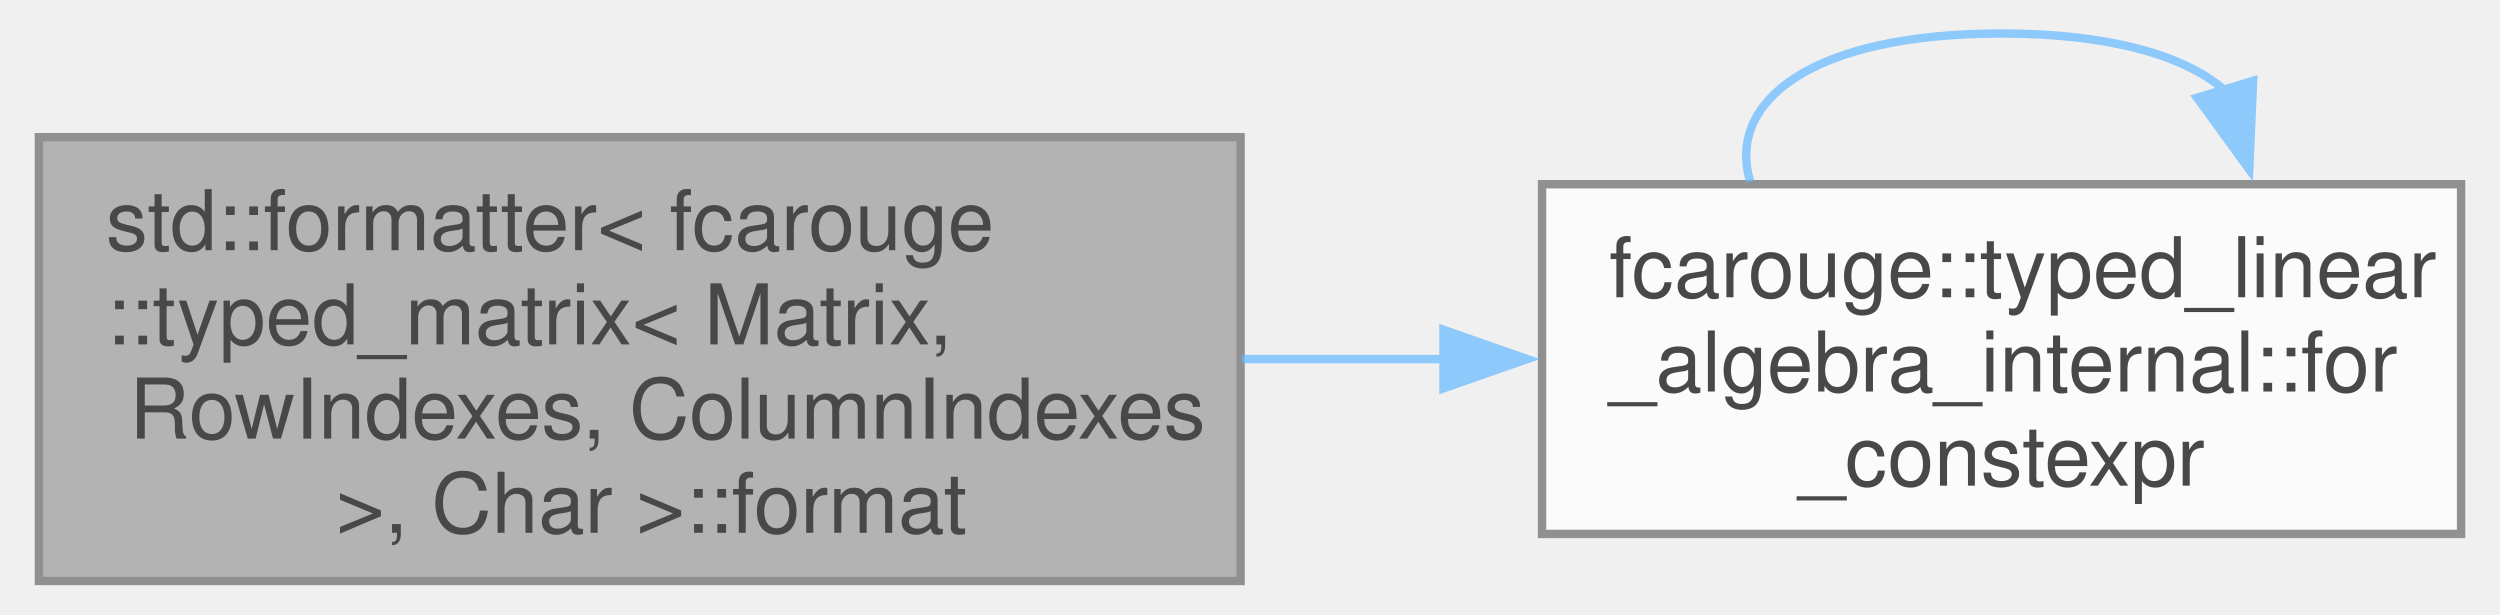
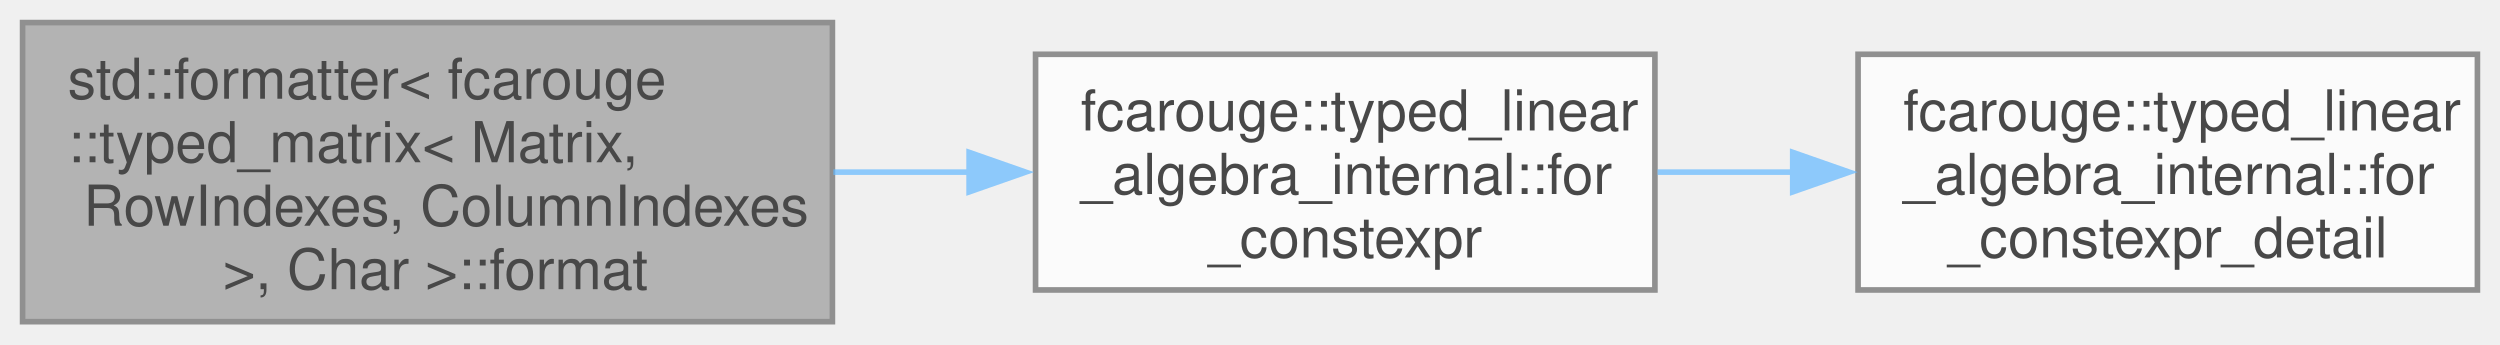
- <svg xmlns="http://www.w3.org/2000/svg" xmlns:xlink="http://www.w3.org/1999/xlink" width="297pt" height="73pt" viewBox="0.00 0.00 297.25 73.38">
+ <svg xmlns="http://www.w3.org/2000/svg" xmlns:xlink="http://www.w3.org/1999/xlink" width="443pt" height="61pt" viewBox="0.00 0.00 443.00 61.00">
  <svg id="main" version="1.1" xml:space="preserve">
    <style type="text/css">
.node, .edge {opacity: 0.7;}
.node.selected, .edge.selected {opacity: 1;}
.edge:hover path { stroke: red; }
.edge:hover polygon { stroke: red; fill: red; }
</style>
    <svg id="graph" class="graph">
-       <g id="graph0" class="graph" transform="scale(1 1) rotate(0) translate(4 69.38)">
+       <g id="graph0" class="graph" transform="scale(1 1) rotate(0) translate(4 57)">
        <g id="Node000001" class="node">
          <g id="a_Node000001">
            <a xlink:title=" ">
              <polygon fill="#999999" stroke="#666666" points="143.5,-53 0,-53 0,0 143.5,0 143.5,-53" />
              <text text-anchor="start" x="8" y="-39.5" font-family="Helvetica,sans-Serif" font-size="10.00">std::formatter&lt; fcarouge</text>
              <text text-anchor="start" x="8" y="-28.25" font-family="Helvetica,sans-Serif" font-size="10.00">::typed_matrix&lt; Matrix,</text>
              <text text-anchor="start" x="8" y="-17" font-family="Helvetica,sans-Serif" font-size="10.00"> RowIndexes, ColumnIndexes</text>
              <text text-anchor="middle" x="71.75" y="-5.75" font-family="Helvetica,sans-Serif" font-size="10.00"> &gt;, Char &gt;::format</text>
            </a>
          </g>
        </g>
        <g id="Node000002" class="node">
          <g id="a_Node000002">
-             <a xlink:href="namespacefcarouge_1_1typed__linear__algebra__internal.xhtml#a9a86c642ba2610ed4f92a3d84baf5b00" target="_top" xlink:title=" ">
+             <a xlink:href="namespacefcarouge_1_1typed__linear__algebra__internal.xhtml#abcda1ee8b10a813ac3a16d25343603c7" target="_top" xlink:title=" ">
              <polygon fill="white" stroke="#666666" points="289.25,-47.38 179.5,-47.38 179.5,-5.62 289.25,-5.62 289.25,-47.38" />
              <text text-anchor="start" x="187.5" y="-33.88" font-family="Helvetica,sans-Serif" font-size="10.00">fcarouge::typed_linear</text>
              <text text-anchor="start" x="187.5" y="-22.62" font-family="Helvetica,sans-Serif" font-size="10.00">_algebra_internal::for</text>
              <text text-anchor="middle" x="234.38" y="-11.38" font-family="Helvetica,sans-Serif" font-size="10.00">_constexpr</text>
            </a>
          </g>
        </g>
        <g id="edge1_Node000001_Node000002" class="edge">
          <g id="a_edge1_Node000001_Node000002">
            <a xlink:title=" ">
              <path fill="none" stroke="#63b8ff" d="M143.67,-26.5C151.69,-26.5 159.83,-26.5 167.78,-26.5" />
              <polygon fill="#63b8ff" stroke="#63b8ff" points="167.73,-30 177.73,-26.5 167.73,-23 167.73,-30" />
            </a>
          </g>
        </g>
-         <g id="edge2_Node000002_Node000002" class="edge">
-           <g id="a_edge2_Node000002_Node000002">
+         <g id="Node000003" class="node">
+           <g id="a_Node000003">
+             <a xlink:href="namespacefcarouge_1_1typed__linear__algebra__internal.xhtml#aab4670c6313954d8840239709b688878" target="_top" xlink:title=" ">
+               <polygon fill="white" stroke="#666666" points="435,-47.38 325.25,-47.38 325.25,-5.62 435,-5.62 435,-47.38" />
+               <text text-anchor="start" x="333.25" y="-33.88" font-family="Helvetica,sans-Serif" font-size="10.00">fcarouge::typed_linear</text>
+               <text text-anchor="start" x="333.25" y="-22.62" font-family="Helvetica,sans-Serif" font-size="10.00">_algebra_internal::for</text>
+               <text text-anchor="middle" x="380.12" y="-11.38" font-family="Helvetica,sans-Serif" font-size="10.00">_constexpr_detail</text>
+             </a>
+           </g>
+         </g>
+         <g id="edge2_Node000002_Node000003" class="edge">
+           <g id="a_edge2_Node000002_Node000003">
            <a xlink:title=" ">
-               <path fill="none" stroke="#63b8ff" d="M204.36,-47.69C201.5,-57.17 211.51,-65.38 234.38,-65.38 247.6,-65.38 256.52,-62.63 261.14,-58.49" />
-               <polygon fill="#63b8ff" stroke="#63b8ff" points="264.42,-59.73 263.95,-49.14 257.72,-57.71 264.42,-59.73" />
+               <path fill="none" stroke="#63b8ff" d="M289.72,-26.5C297.61,-26.5 305.8,-26.5 313.88,-26.5" />
+               <polygon fill="#63b8ff" stroke="#63b8ff" points="313.67,-30 323.67,-26.5 313.67,-23 313.67,-30" />
            </a>
          </g>
        </g>
      </g>
    </svg>
  </svg>
  <style type="text/css">

[data-mouse-over-selected='false'] { opacity: 0.7; }
[data-mouse-over-selected='true']  { opacity: 1.0; }

</style>
</svg>
